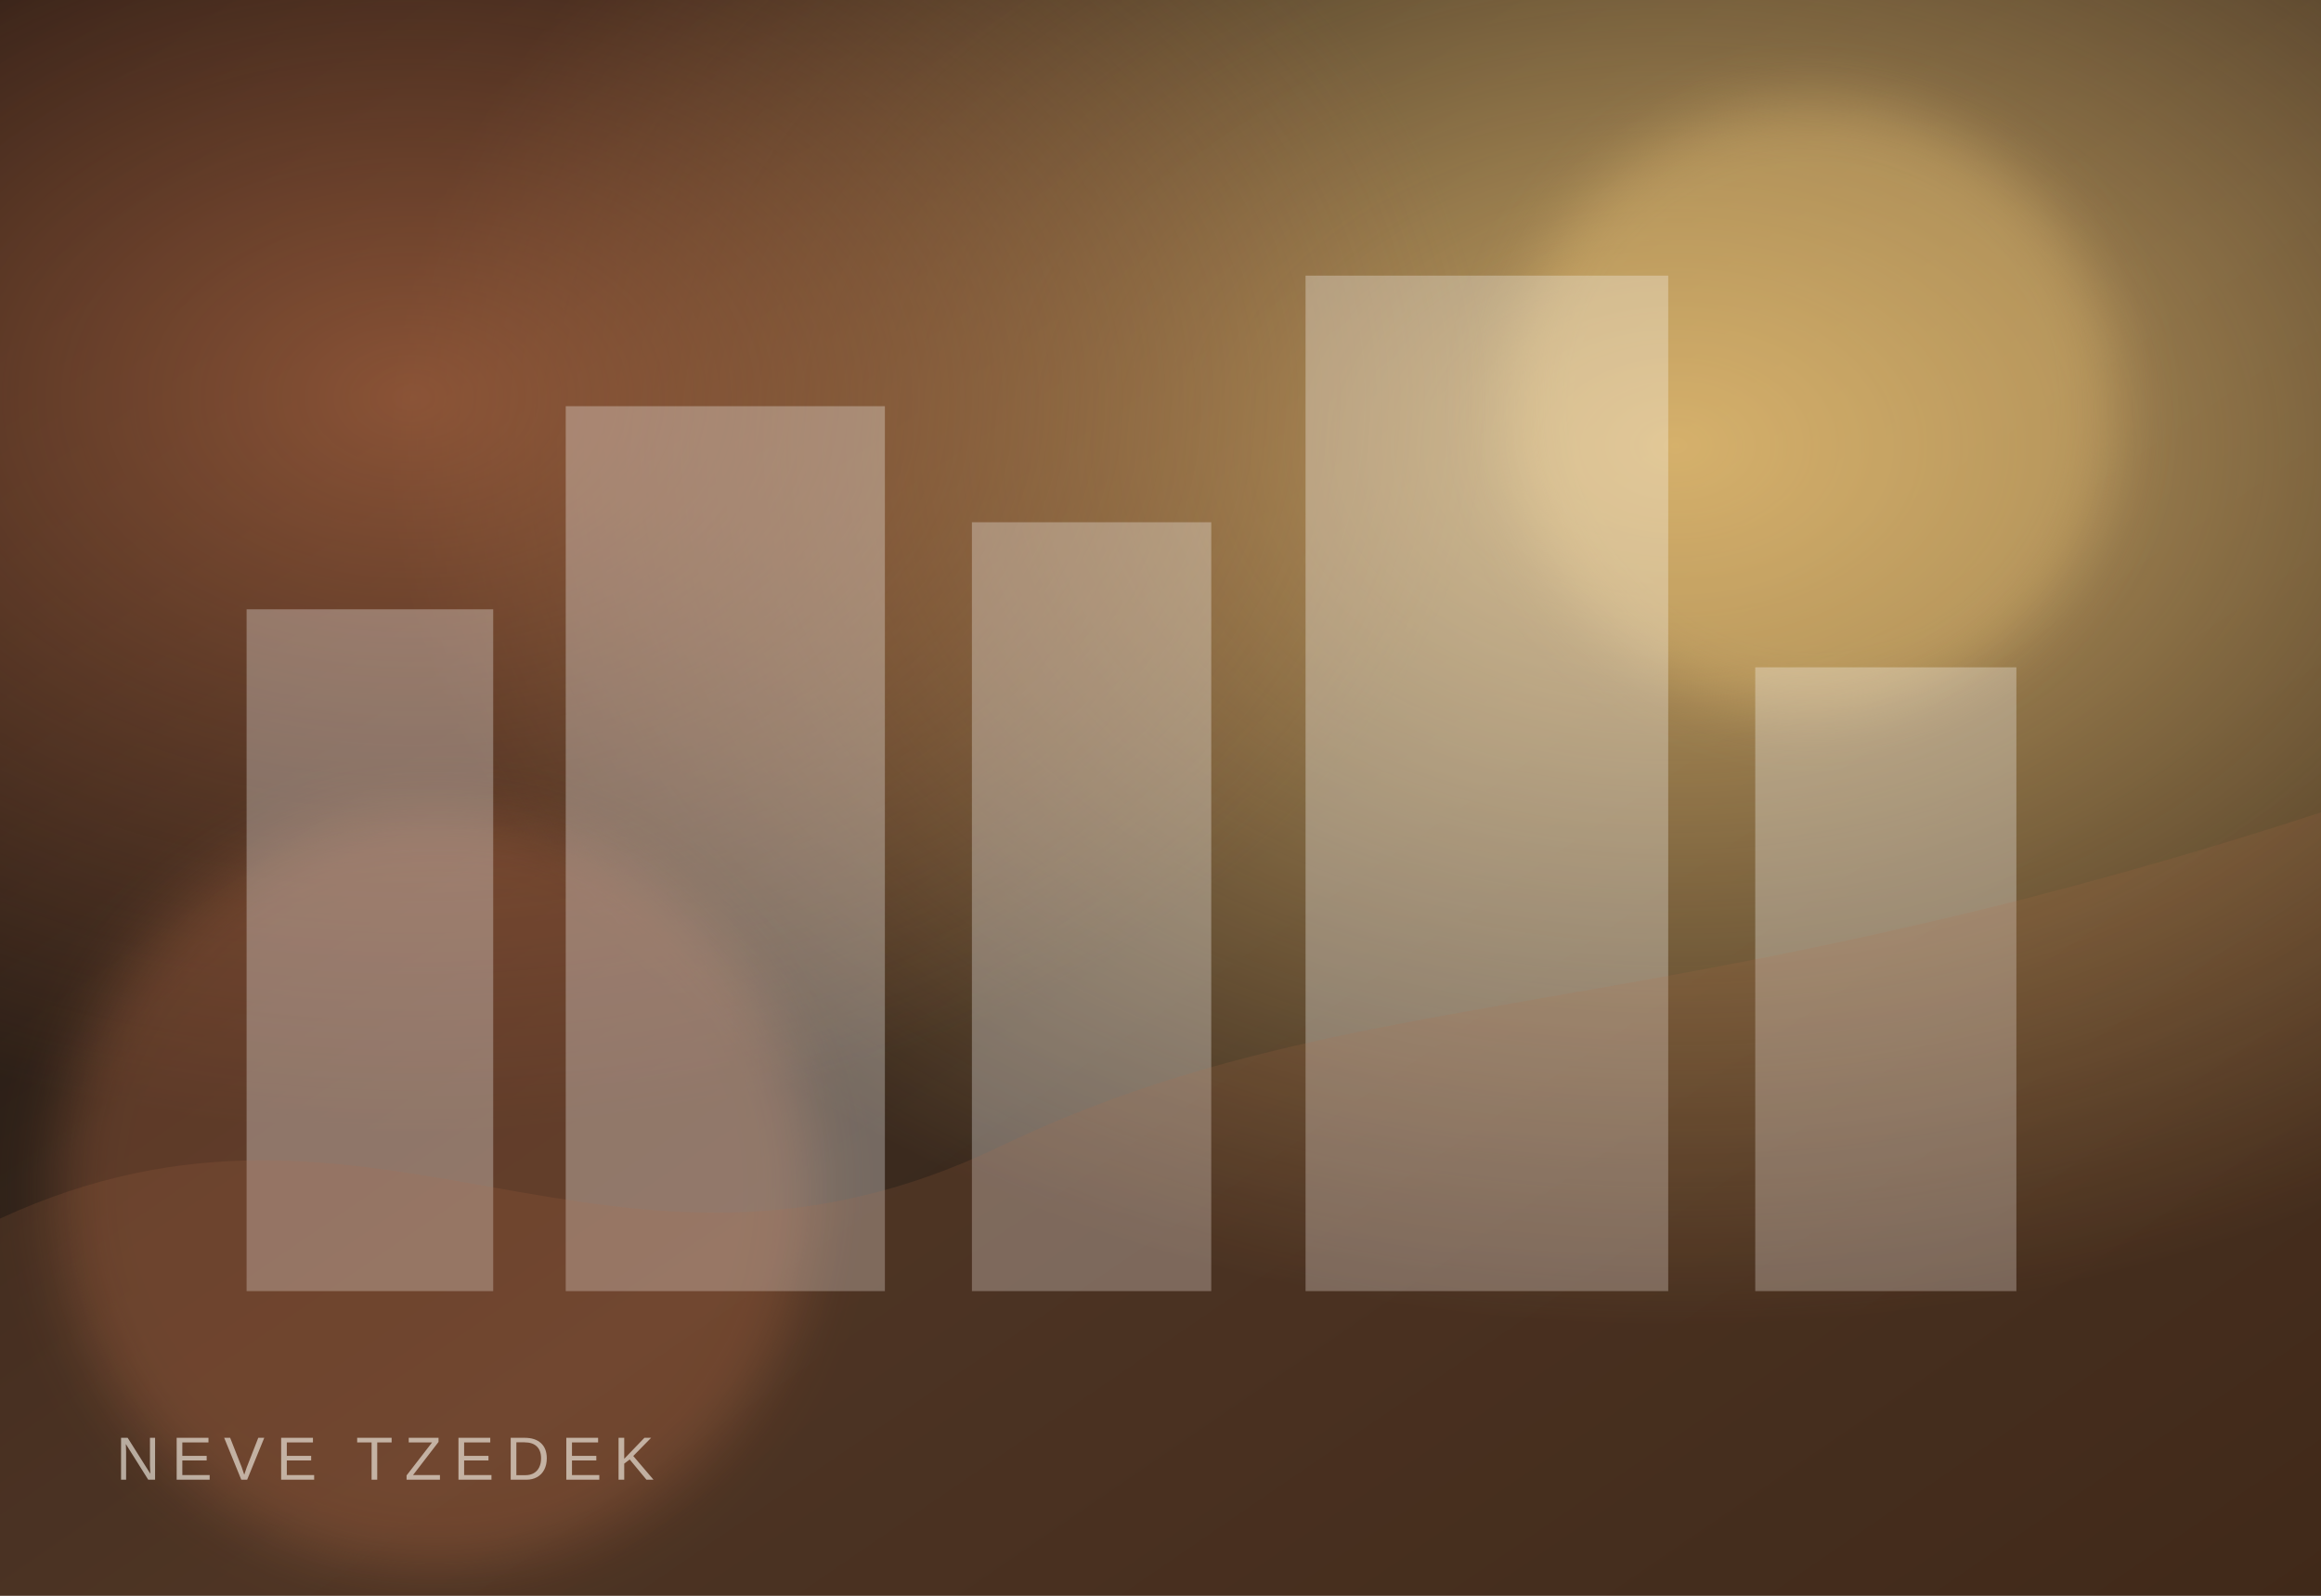
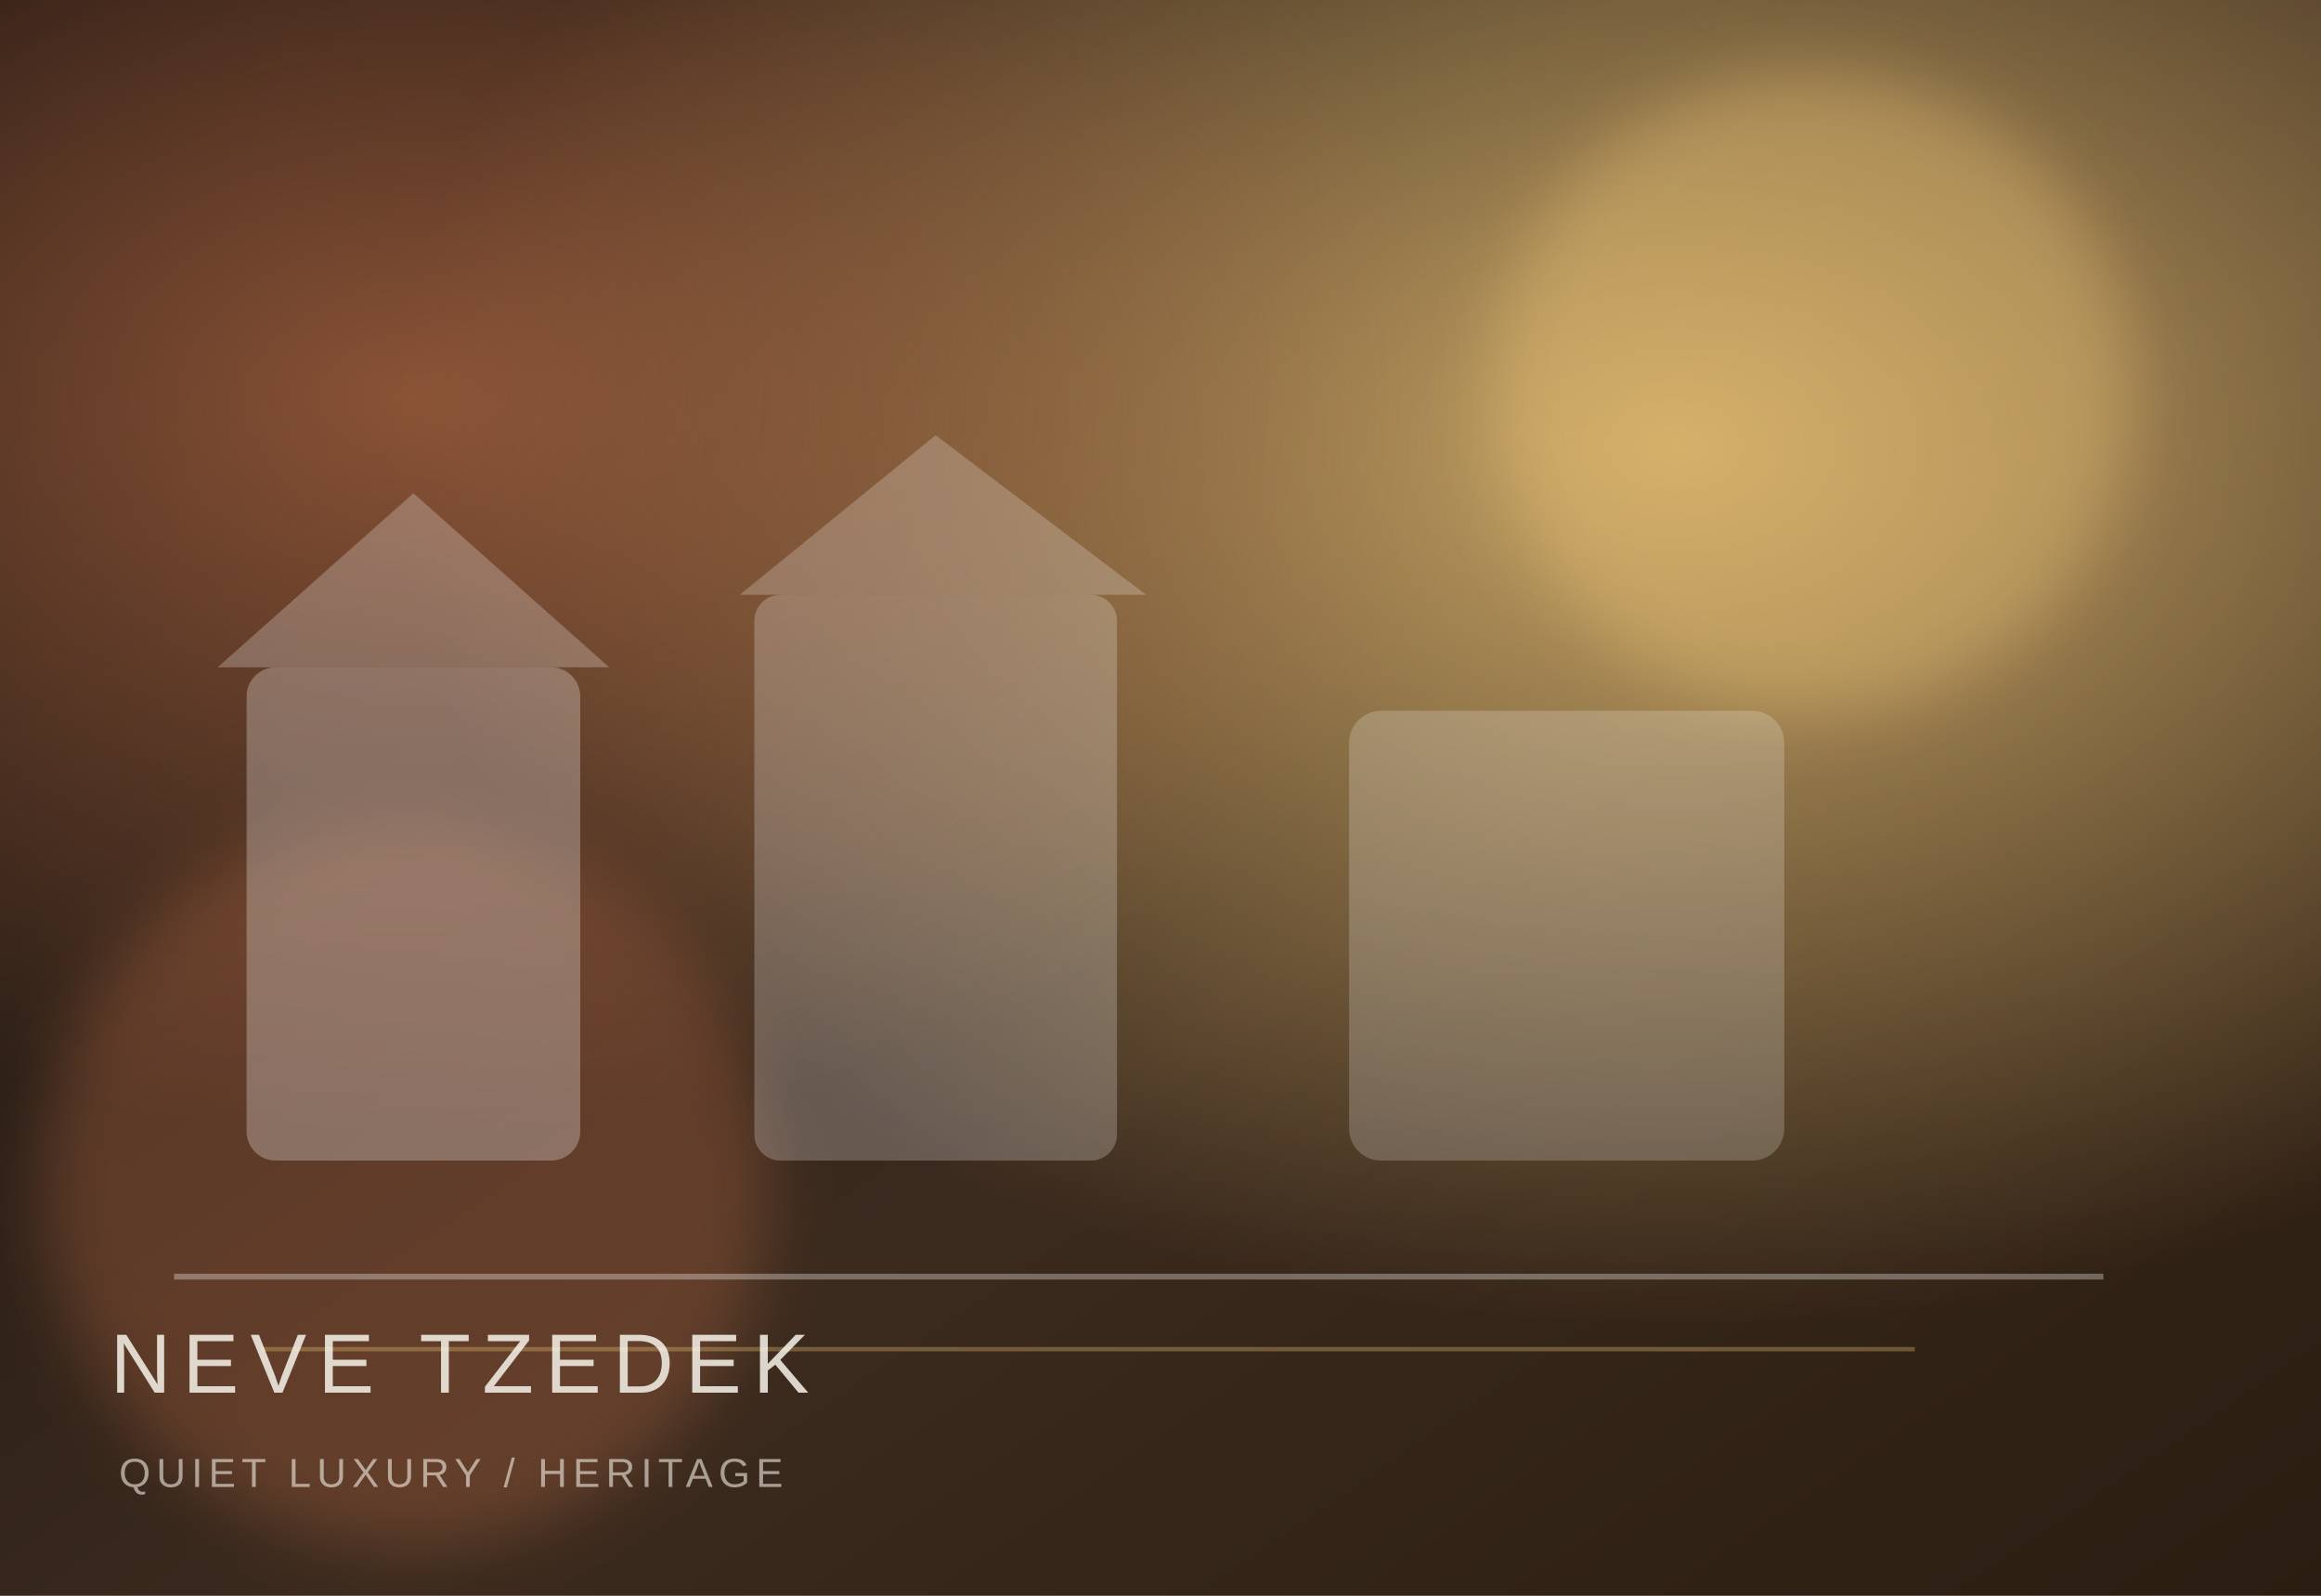
<svg xmlns="http://www.w3.org/2000/svg" width="1600" height="1100" viewBox="0 0 1600 1100">
  <defs>
    <linearGradient id="g" x1="0" y1="0" x2="1" y2="1">
      <stop offset="0" stop-color="#17100d" />
-       <stop offset="0.55" stop-color="#3B2A1E" />
+       <stop offset="0.58" stop-color="#3B2A1E" />
      <stop offset="1" stop-color="#2b1d11" />
    </linearGradient>
    <radialGradient id="r" cx="72%" cy="28%" r="55%">
      <stop offset="0" stop-color="#F0C879" stop-opacity="0.78" />
      <stop offset="1" stop-color="#F0C879" stop-opacity="0" />
    </radialGradient>
    <radialGradient id="b" cx="18%" cy="25%" r="46%">
      <stop offset="0" stop-color="#B56B45" stop-opacity="0.70" />
      <stop offset="1" stop-color="#B56B45" stop-opacity="0" />
    </radialGradient>
    <filter id="blur">
-       <feGaussianBlur stdDeviation="20" />
+       <feGaussianBlur stdDeviation="22" />
    </filter>
  </defs>
  <rect width="1600" height="1100" fill="url(#g)" />
  <rect width="1600" height="1100" fill="url(#r)" />
  <rect width="1600" height="1100" fill="url(#b)" />
  <g opacity="0.34" filter="url(#blur)">
-     <circle cx="300" cy="820" r="260" fill="#B56B45" />
-     <circle cx="1250" cy="280" r="210" fill="#F0C879" />
+     <circle cx="280" cy="815" r="250" fill="#B56B45" />
+     <circle cx="1250" cy="270" r="220" fill="#F0C879" />
  </g>
-   <g opacity="0.30">
-     <rect x="170" y="420" width="170" height="470" fill="#ffffff" />
-     <rect x="390" y="280" width="220" height="610" fill="#ffffff" />
-     <rect x="670" y="360" width="165" height="530" fill="#ffffff" />
-     <rect x="900" y="190" width="250" height="700" fill="#ffffff" />
-     <rect x="1210" y="460" width="180" height="430" fill="#ffffff" />
+   <g>
+     <rect x="170" y="460" width="230" height="340" rx="20" fill="#ffffff" opacity=".27" />
+     <path d="M150 460 L285 340 L420 460 Z" fill="#ffffff" opacity=".24" />
+     <rect x="520" y="410" width="250" height="390" rx="18" fill="#ffffff" opacity=".23" />
+     <path d="M510 410 L645 300 L790 410 Z" fill="#ffffff" opacity=".22" />
+     <rect x="930" y="490" width="300" height="310" rx="22" fill="#ffffff" opacity=".20" />
  </g>
-   <path d="M0 840 C260 720 420 920 690 790 C930 675 1140 710 1600 560 L1600 1100 L0 1100 Z" fill="#B56B45" opacity="0.16" />
-   <text x="80" y="1020" fill="#F7F3EA" opacity="0.62" font-family="Arial" font-size="42" letter-spacing="8">NEVE TZEDEK</text>
+   <g opacity=".32">
+     <line x1="120" y1="880" x2="1450" y2="880" stroke="#ffffff" stroke-width="4" />
+     <line x1="180" y1="930" x2="1320" y2="930" stroke="#F0C879" stroke-width="3" />
+   </g>
+   <text x="76" y="960" fill="#F7F3EA" opacity="0.85" font-family="Arial" font-size="58" letter-spacing="8">NEVE TZEDEK</text>
+   <text x="82" y="1025" fill="#F7F3EA" opacity="0.58" font-family="Arial" font-size="28" letter-spacing="4">QUIET LUXURY / HERITAGE</text>
</svg>
